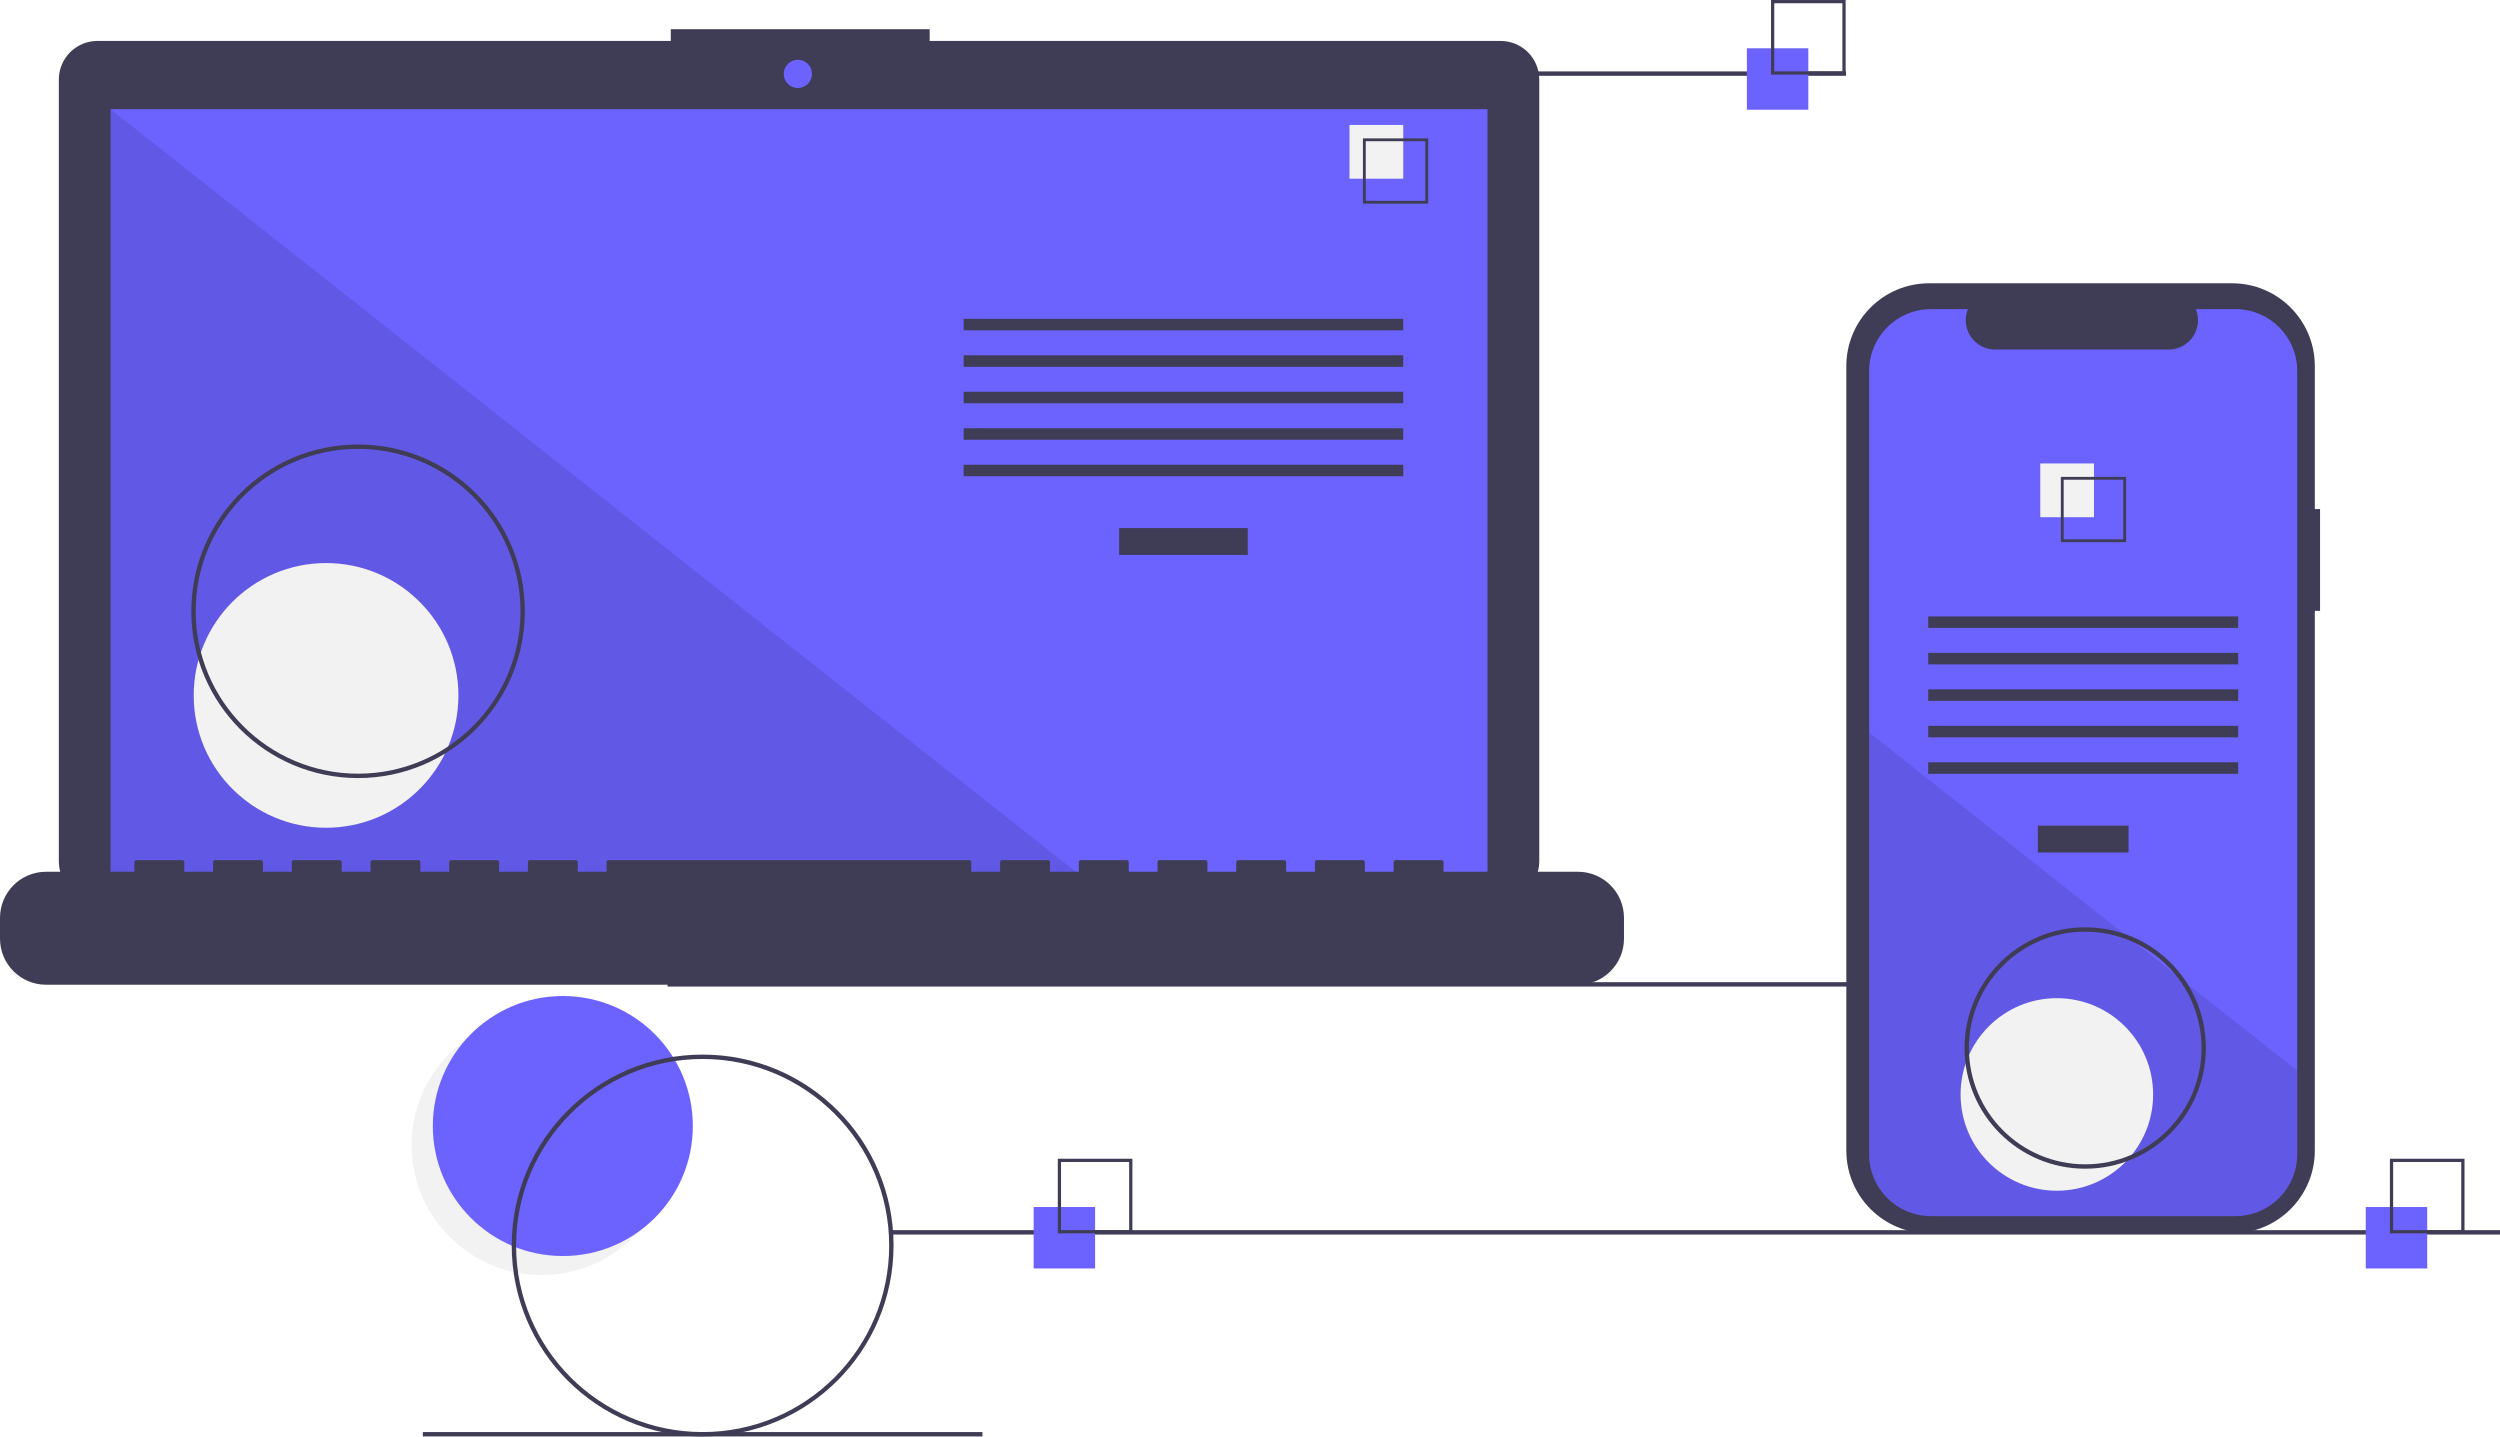
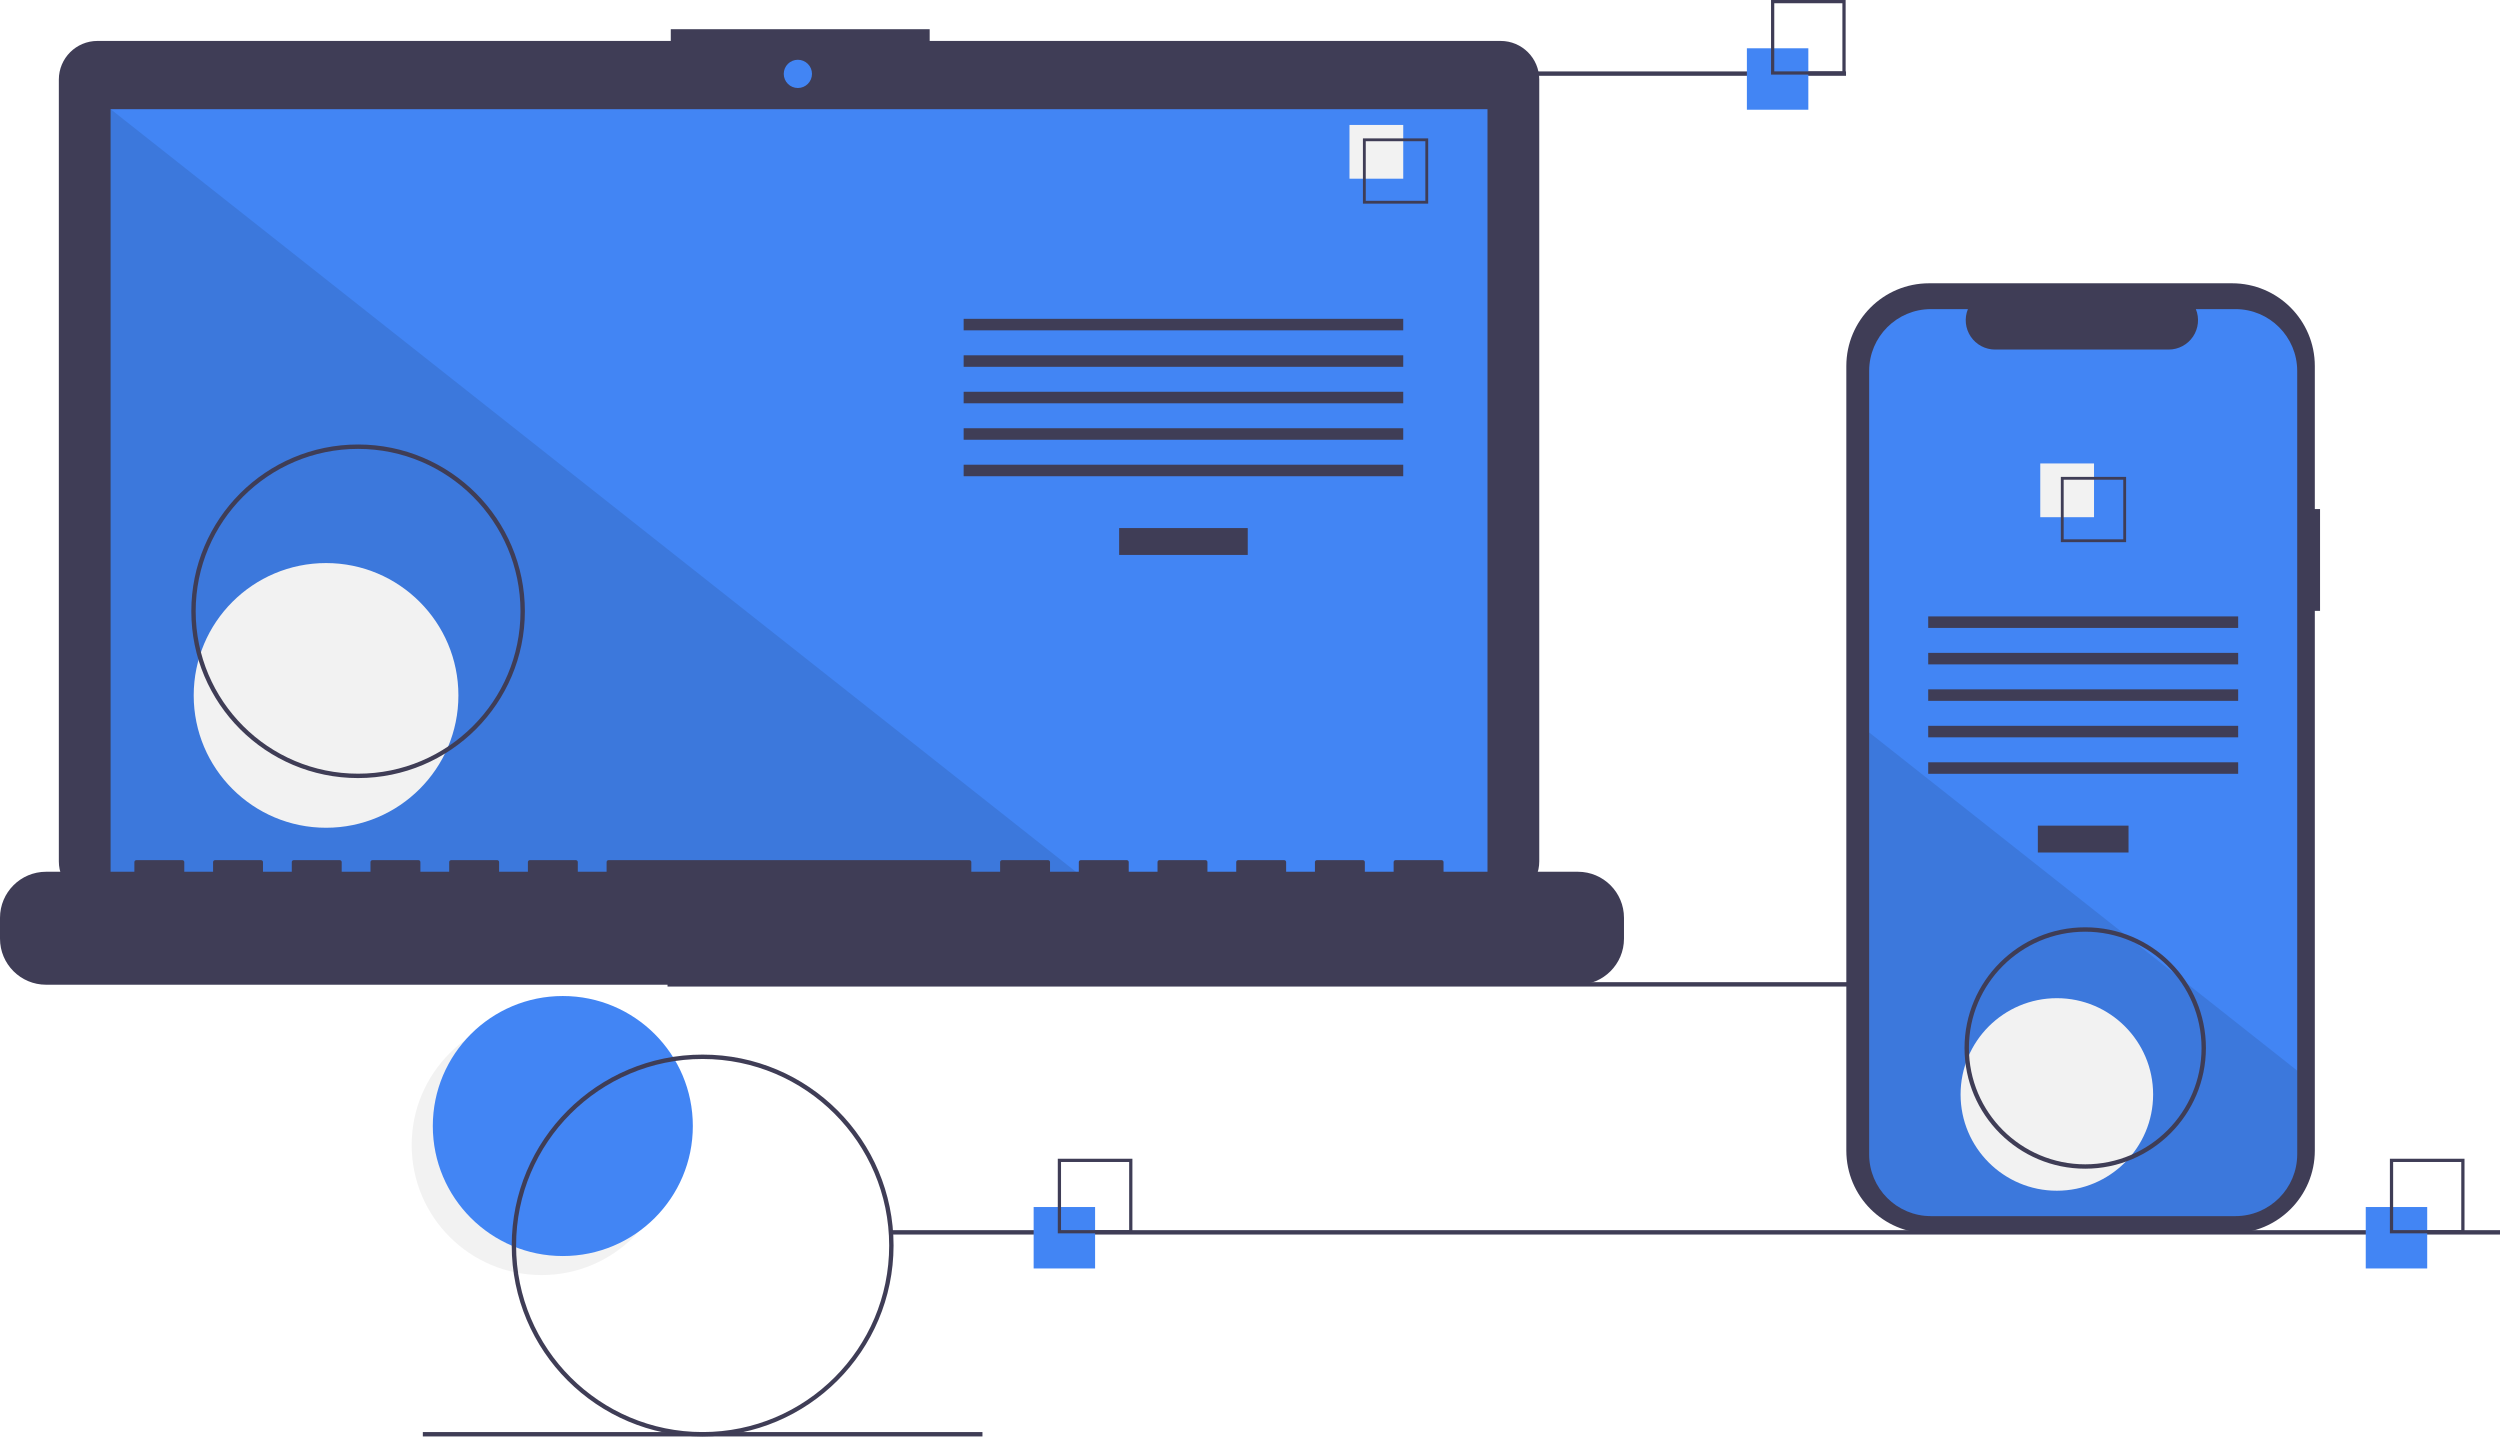
<svg xmlns="http://www.w3.org/2000/svg" id="b6117b06-2b45-45bc-b789-4a82ab6612dd" data-name="Layer 1" width="1139.171" height="654.543" viewBox="0 0 1139.171 654.543">
  <circle cx="246.827" cy="521.765" r="59.243" fill="#f2f2f2" />
-   <circle cx="256.46" cy="513.095" r="59.243" fill="#6c63ff" />
+   <circle cx="256.46" cy="513.095" r="59.243" fill="#4285f4" />
  <rect x="304.171" y="447.543" width="733" height="2" fill="#3f3d56" />
  <path d="M714.207,141.381H454.038v-5.362h-117.971v5.362H74.825a17.599,17.599,0,0,0-17.599,17.599V515.231a17.599,17.599,0,0,0,17.599,17.599H714.207a17.599,17.599,0,0,0,17.599-17.599V158.979A17.599,17.599,0,0,0,714.207,141.381Z" transform="translate(-30.41456 -122.7284)" fill="#3f3d56" />
-   <rect x="50.406" y="49.754" width="627.391" height="353.913" fill="#6c63ff" />
-   <circle cx="363.565" cy="33.667" r="6.435" fill="#6c63ff" />
+   <rect x="50.406" y="49.754" width="627.391" height="353.913" fill="#4285f4" />
+   <circle cx="363.565" cy="33.667" r="6.435" fill="#4285f4" />
  <polygon points="498.374 403.667 50.406 403.667 50.406 49.754 498.374 403.667" opacity="0.1" />
  <circle cx="148.574" cy="316.876" r="60.307" fill="#f2f2f2" />
  <rect x="509.953" y="240.622" width="58.605" height="12.246" fill="#3f3d56" />
  <rect x="439.102" y="145.279" width="200.307" height="5.248" fill="#3f3d56" />
  <rect x="439.102" y="161.898" width="200.307" height="5.248" fill="#3f3d56" />
  <rect x="439.102" y="178.518" width="200.307" height="5.248" fill="#3f3d56" />
  <rect x="439.102" y="195.137" width="200.307" height="5.248" fill="#3f3d56" />
  <rect x="439.102" y="211.756" width="200.307" height="5.248" fill="#3f3d56" />
  <rect x="614.917" y="56.934" width="24.492" height="24.492" fill="#f2f2f2" />
  <path d="M681.195,215.525h-29.74v-29.74h29.74Zm-28.447-1.293h27.154V187.078H652.748Z" transform="translate(-30.41456 -122.7284)" fill="#3f3d56" />
  <path d="M749.422,519.96H688.192v-4.412a.875.875,0,0,0-.875-.875h-20.993a.875.875,0,0,0-.875.875v4.412H652.329v-4.412a.875.875,0,0,0-.875-.875H630.462a.875.875,0,0,0-.875.875v4.412H616.467v-4.412a.875.875,0,0,0-.875-.875H594.599a.875.875,0,0,0-.875.875v4.412H580.604v-4.412a.875.875,0,0,0-.875-.875H558.736a.875.875,0,0,0-.875.875v4.412H544.741v-4.412a.875.875,0,0,0-.875-.875H522.873a.875.875,0,0,0-.875.875v4.412H508.878v-4.412a.875.875,0,0,0-.875-.875h-20.993a.875.875,0,0,0-.875.875v4.412H473.015v-4.412a.875.875,0,0,0-.875-.875H307.696a.875.875,0,0,0-.875.875v4.412H293.701v-4.412a.875.875,0,0,0-.875-.875H271.833a.875.875,0,0,0-.875.875v4.412H257.838v-4.412a.875.875,0,0,0-.875-.875h-20.993a.875.875,0,0,0-.875.875v4.412H221.975v-4.412a.875.875,0,0,0-.875-.875H200.107a.875.875,0,0,0-.875.875v4.412H186.112v-4.412a.875.875,0,0,0-.875-.875H164.244a.875.875,0,0,0-.875.875v4.412H150.249v-4.412a.875.875,0,0,0-.875-.875H128.381a.875.875,0,0,0-.875.875v4.412H114.386v-4.412a.875.875,0,0,0-.875-.875H92.519a.875.875,0,0,0-.875.875v4.412H51.407a20.993,20.993,0,0,0-20.993,20.993v9.492A20.993,20.993,0,0,0,51.407,571.438H749.422a20.993,20.993,0,0,0,20.993-20.993v-9.492A20.993,20.993,0,0,0,749.422,519.96Z" transform="translate(-30.41456 -122.7284)" fill="#3f3d56" />
  <path d="M193.586,477.272a76,76,0,1,1,76-76A76.086,76.086,0,0,1,193.586,477.272Zm0-150a74,74,0,1,0,74,74A74.084,74.084,0,0,0,193.586,327.272Z" transform="translate(-30.41456 -122.7284)" fill="#3f3d56" />
  <rect x="586.171" y="32.543" width="255" height="2" fill="#3f3d56" />
  <rect x="406.171" y="560.543" width="733" height="2" fill="#3f3d56" />
  <rect x="192.672" y="652.543" width="255" height="2" fill="#3f3d56" />
-   <rect x="471" y="550" width="28" height="28" fill="#6c63ff" />
+   <rect x="471" y="550" width="28" height="28" fill="#4285f4" />
  <path d="M546.415,684.728h-34v-34h34Zm-32.522-1.478H544.936V652.207H513.893Z" transform="translate(-30.41456 -122.7284)" fill="#3f3d56" />
-   <rect x="796" y="22" width="28" height="28" fill="#6c63ff" />
+   <rect x="796" y="22" width="28" height="28" fill="#4285f4" />
  <path d="M871.415,156.728h-34v-34h34Zm-32.522-1.478H869.936V124.207H838.893Z" transform="translate(-30.41456 -122.7284)" fill="#3f3d56" />
-   <rect x="1078" y="550" width="28" height="28" fill="#6c63ff" />
+   <rect x="1078" y="550" width="28" height="28" fill="#4285f4" />
  <path d="M1153.415,684.728h-34v-34h34Zm-32.522-1.478h31.043V652.207h-31.043Z" transform="translate(-30.41456 -122.7284)" fill="#3f3d56" />
  <path d="M1087.586,354.687h-2.379V289.525a37.714,37.714,0,0,0-37.714-37.714H909.44A37.714,37.714,0,0,0,871.726,289.525V647.006A37.714,37.714,0,0,0,909.44,684.72h138.053a37.714,37.714,0,0,0,37.714-37.714V401.07h2.379Z" transform="translate(-30.41456 -122.7284)" fill="#3f3d56" />
-   <path d="M1077.176,291.742v356.96a28.165,28.165,0,0,1-28.16,28.17H910.296a28.165,28.165,0,0,1-28.16-28.17v-356.96a28.163,28.163,0,0,1,28.16-28.16h16.83a13.379,13.379,0,0,0,12.39,18.43h79.09a13.379,13.379,0,0,0,12.39-18.43h18.02A28.163,28.163,0,0,1,1077.176,291.742Z" transform="translate(-30.41456 -122.7284)" fill="#6c63ff" />
+   <path d="M1077.176,291.742v356.96a28.165,28.165,0,0,1-28.16,28.17H910.296a28.165,28.165,0,0,1-28.16-28.17v-356.96a28.163,28.163,0,0,1,28.16-28.16h16.83a13.379,13.379,0,0,0,12.39,18.43h79.09a13.379,13.379,0,0,0,12.39-18.43h18.02A28.163,28.163,0,0,1,1077.176,291.742Z" transform="translate(-30.41456 -122.7284)" fill="#4285f4" />
  <rect x="928.58" y="376.218" width="41.324" height="12.246" fill="#3f3d56" />
  <rect x="878.621" y="280.875" width="141.24" height="5.248" fill="#3f3d56" />
  <rect x="878.621" y="297.494" width="141.24" height="5.248" fill="#3f3d56" />
  <rect x="878.621" y="314.114" width="141.24" height="5.248" fill="#3f3d56" />
  <rect x="878.621" y="330.733" width="141.24" height="5.248" fill="#3f3d56" />
  <rect x="878.621" y="347.352" width="141.24" height="5.248" fill="#3f3d56" />
  <rect x="929.684" y="211.179" width="24.492" height="24.492" fill="#f2f2f2" />
  <path d="M969.474,340.032v29.74h29.74v-29.74Zm28.45,28.45h-27.16v-27.16h27.16Z" transform="translate(-30.41456 -122.7284)" fill="#3f3d56" />
  <path d="M1077.176,610.582v38.12a28.165,28.165,0,0,1-28.16,28.17H910.296a28.165,28.165,0,0,1-28.16-28.17v-192.21l116.87,92.33,2,1.58,21.74,17.17,2.03,1.61Z" transform="translate(-30.41456 -122.7284)" opacity="0.1" />
  <circle cx="937.241" cy="498.707" r="43.868" fill="#f2f2f2" />
  <path d="M350.586,777.272a87,87,0,1,1,87-87A87.099,87.099,0,0,1,350.586,777.272Zm0-172a85,85,0,1,0,85,85A85.096,85.096,0,0,0,350.586,605.272Z" transform="translate(-30.41456 -122.7284)" fill="#3f3d56" />
  <path d="M980.586,655.272a55,55,0,1,1,55-55A55.062,55.062,0,0,1,980.586,655.272Zm0-108a53,53,0,1,0,53,53A53.06,53.06,0,0,0,980.586,547.272Z" transform="translate(-30.41456 -122.7284)" fill="#3f3d56" />
</svg>
